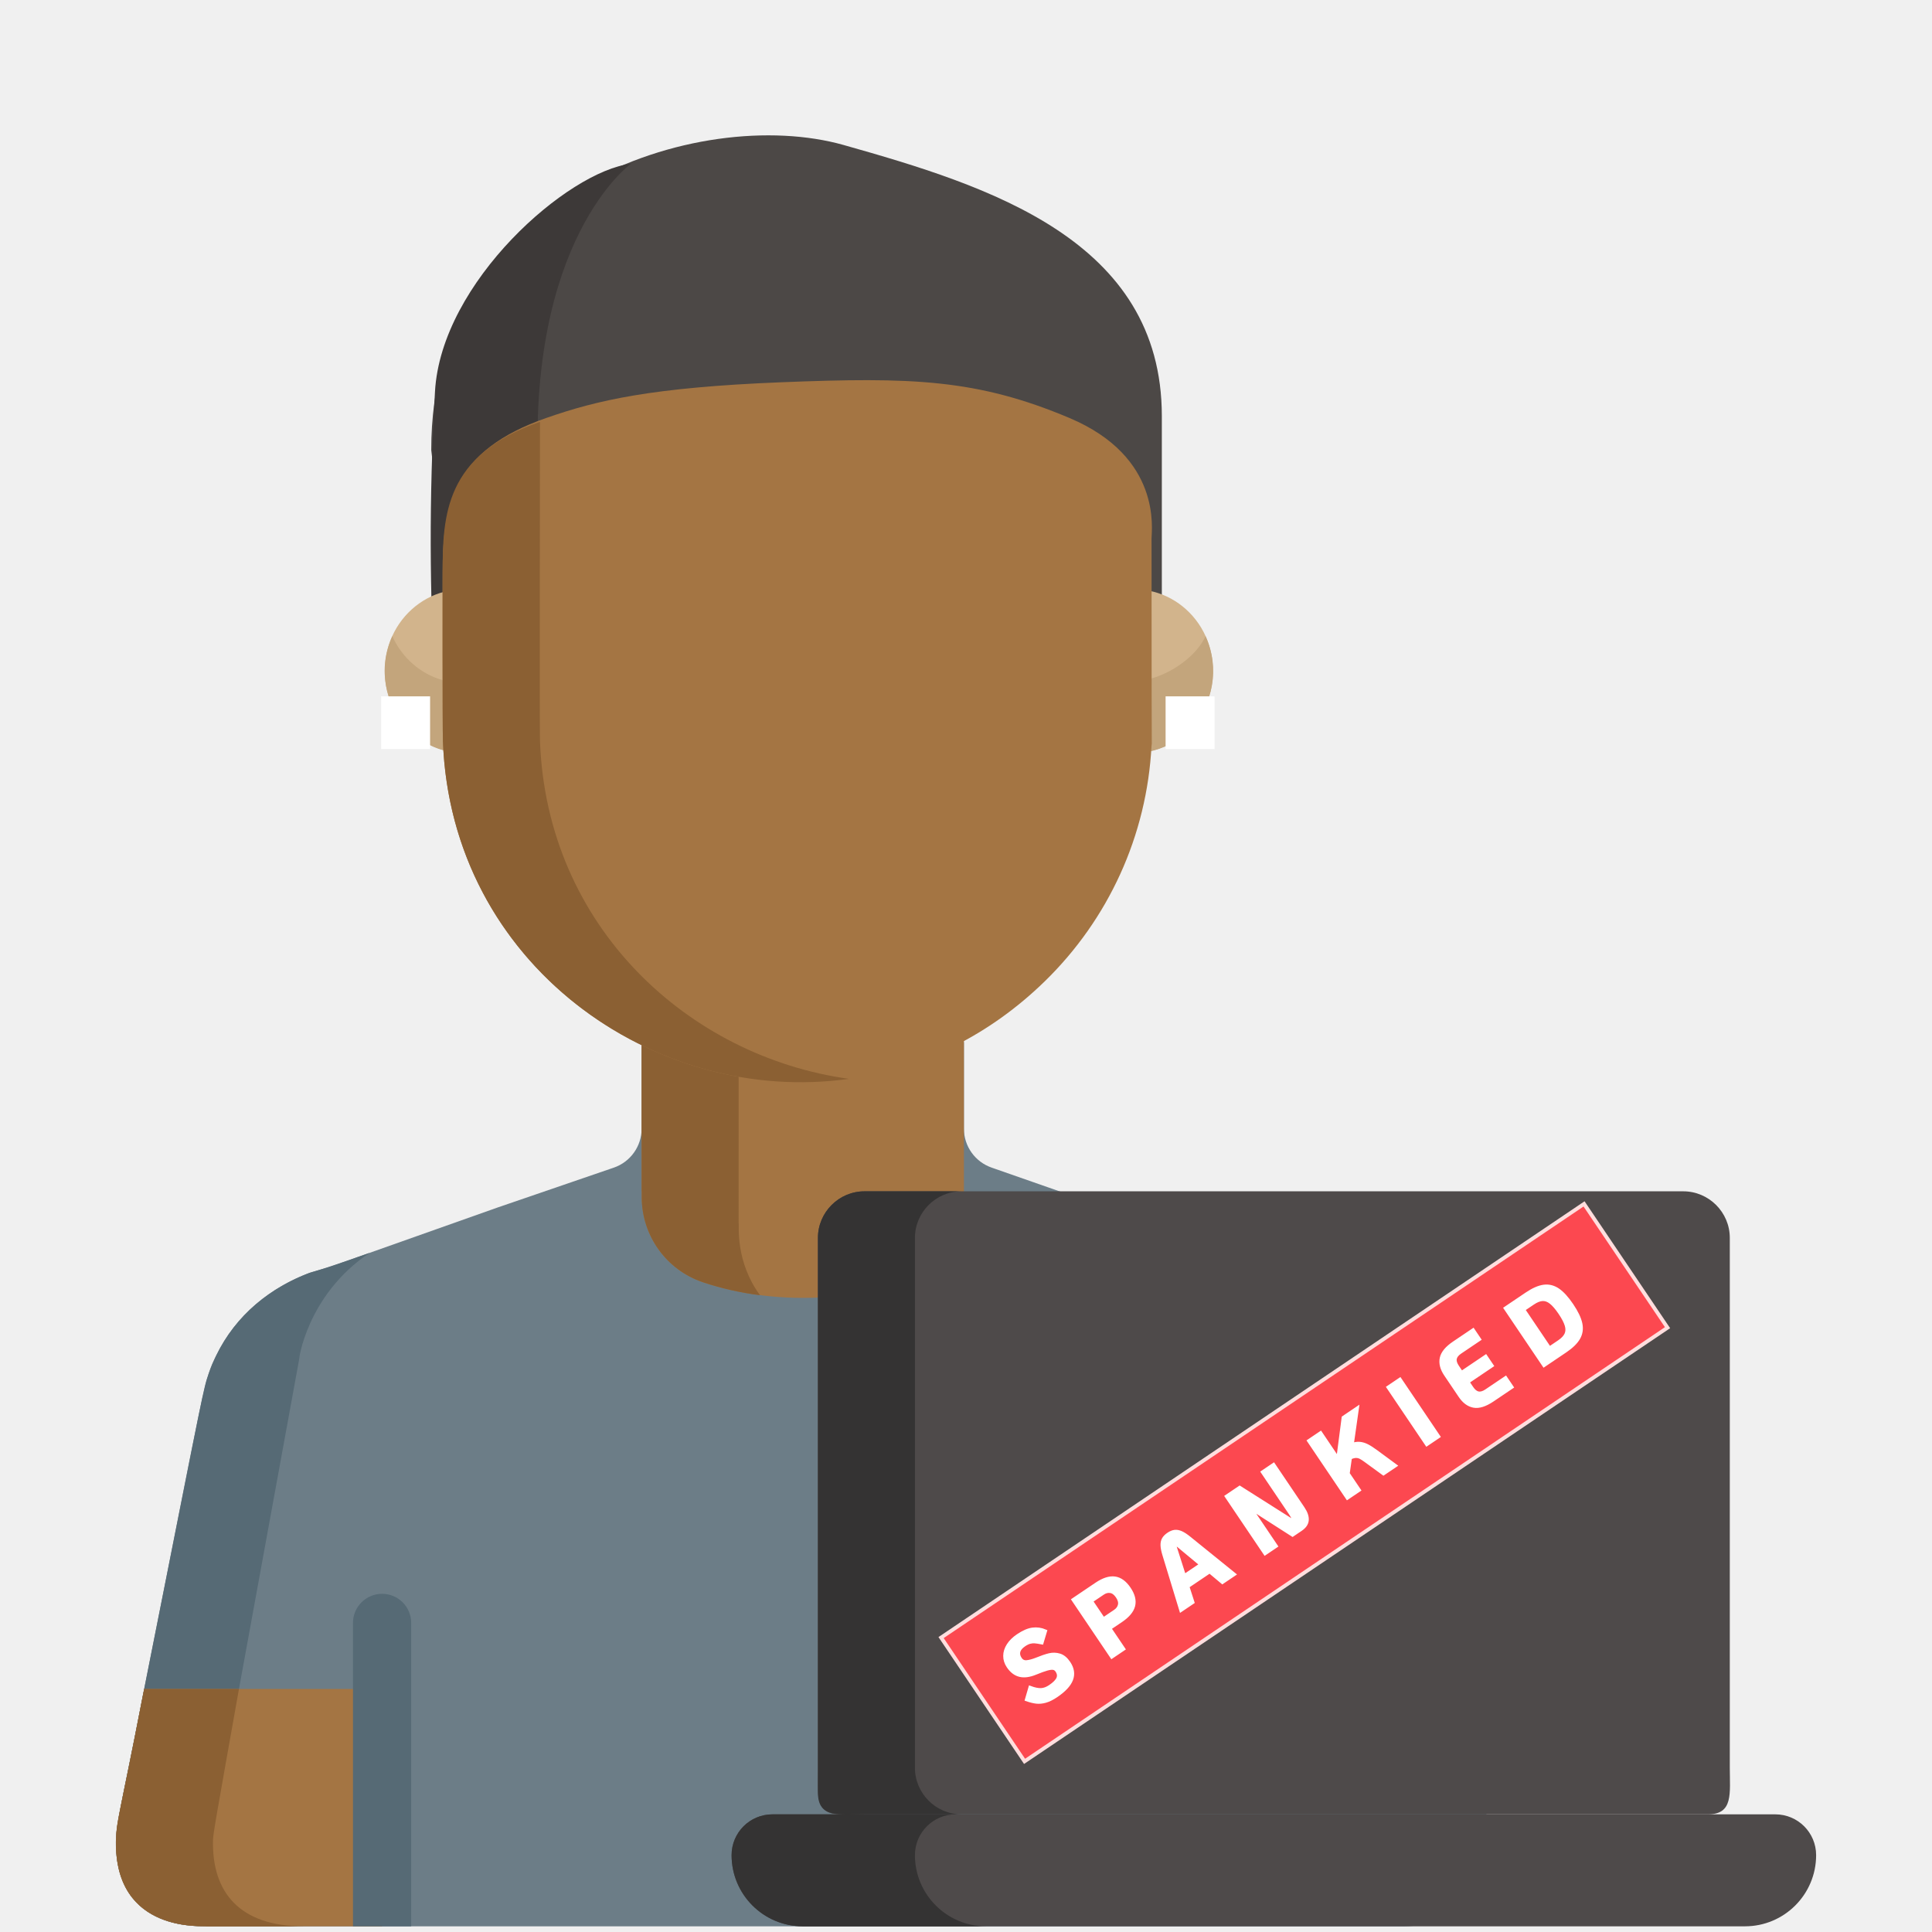
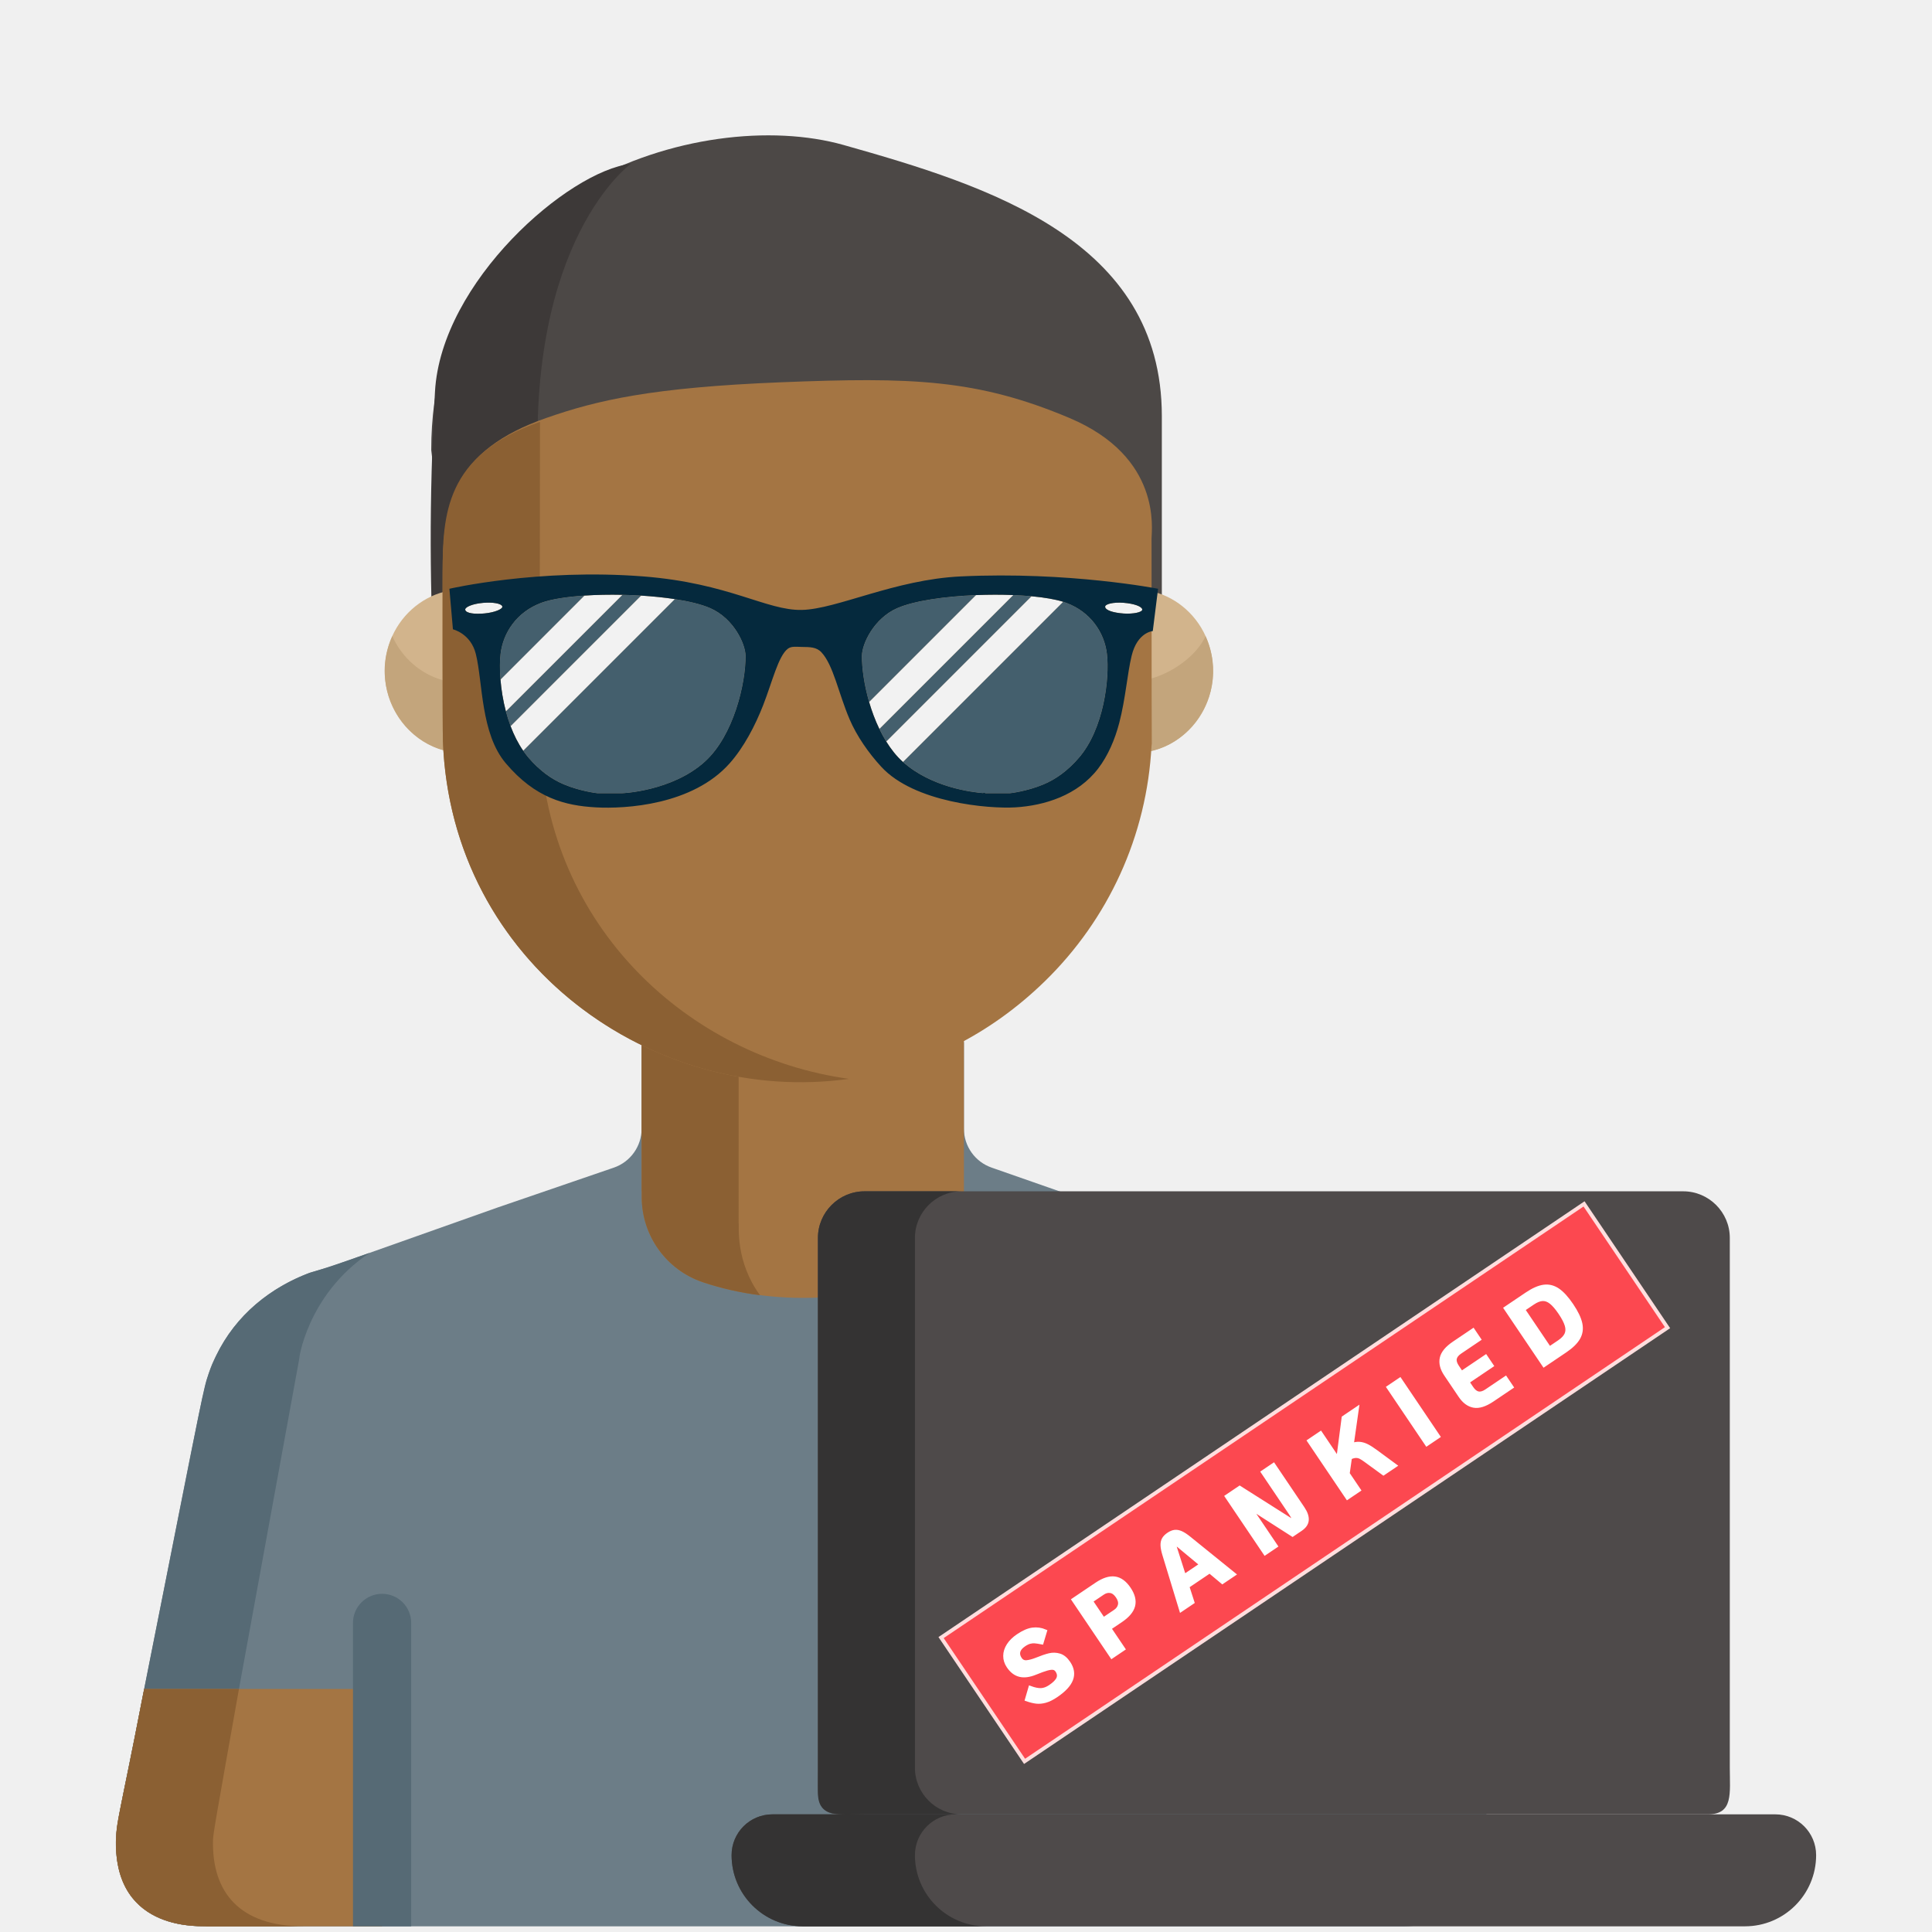
<svg xmlns="http://www.w3.org/2000/svg" xmlns:xlink="http://www.w3.org/1999/xlink" width="513px" height="513px" viewBox="0 0 513 513" version="1.1">
  <defs>
    <filter id="filter_1">
      <feColorMatrix in="SourceGraphic" type="matrix" values="0 0 0 0 0.643 0 0 0 0 0.459 0 0 0 0 0.263 0 0 0 1 0" />
    </filter>
    <filter id="filter_2">
      <feColorMatrix in="SourceGraphic" type="matrix" values="0 0 0 0 0.545 0 0 0 0 0.376 0 0 0 0 0.2 0 0 0 1 0" />
    </filter>
    <path d="M0 0L512 0L512 512L0 512L0 0Z" id="path_1" />
    <clipPath id="mask_1">
      <use xlink:href="#path_1" />
    </clipPath>
  </defs>
-   <g id="programmer" transform="translate(0.5 0.5)">
+   <g id="spankied" transform="translate(0.5 0.5)">
    <path d="M0 0L512 0L512 512L0 512L0 0Z" id="Background" fill="none" fill-rule="evenodd" stroke="none" />
    <g clip-path="url(#mask_1)">
      <g id="torso" transform="translate(30.26592 272.671)">
        <path d="M364.419 207.509C364.058 205.698 342.067 95.219 341.825 94.084C339.184 81.296 332.028 71.5 321.525 65.189C315.229 61.391 311.654 60.786 307.571 59.531C310.441 60.534 254.944 41.138 232.581 33.322C228.155 31.804 225.182 27.642 225.182 22.963L225.182 0C196.459 14.362 166.339 13.455 139.604 0.408L139.604 22.963C139.604 27.642 136.631 31.805 132.205 33.322C129.053 34.403 143.623 29.407 101.378 43.892L101.349 43.892C101.35 43.895 101.352 43.898 101.352 43.898L101.349 43.903L57.246 59.531C55.21 60.132 51.188 61.319 51.444 61.243C40.952 65.156 31.854 72.587 26.756 82.978C23.227 90.136 24.274 87.622 7.149 173.587C0.808 206.423 -0.592 208.815 0.201 216.151C2.408 236.657 23.5 234.517 24.071 234.766C64.513 234.766 186.381 234.766 182.543 234.766C182.968 234.766 201.194 234.766 200.061 234.766C228.223 234.766 328.06 234.766 340.741 234.766C340.967 234.69 368.556 236.79 364.419 207.509L364.419 207.509Z" transform="translate(0 3.554047)" id="Shape" fill="#6C7D87" fill-rule="evenodd" stroke="none" />
        <g id="arm" transform="translate(0.001338959 59.483)">
          <path d="M26.153 151.58L48.746 27.851C48.433 29.354 50.423 11.301 67.407 0C48.439 6.721 54.318 4.032 48.487 6.531C37.48 11.502 28.944 19.948 24.735 31.85C23.051 36.63 24.143 32.428 7.149 117.657C0.808 150.493 -0.591 152.888 0.201 160.221C2.408 180.727 23.5 178.587 24.071 178.836C26.585 178.836 46.726 178.836 49.829 178.836C31.655 178.837 23.802 168.209 26.153 151.58L26.153 151.58Z" id="Shape" fill="#566A75" fill-rule="evenodd" stroke="none" />
          <path d="M70.666 63.013C55.959 63.013 39.019 63.013 24.048 63.013C23.451 62.752 -0.59 65.167 0.011 40.105C0.142 34.761 0.811 34.536 7.126 1.833L7.491 0L70.666 0L70.666 63.013L70.666 63.013Z" transform="translate(0.02164459 115.824)" id="Shape" fill="#A47543" fill-rule="evenodd" stroke="none" />
          <path d="M32.659 0L7.491 0L7.126 1.832C0.788 34.649 0.142 34.752 0.011 40.104C-0.588 65.083 23.574 62.805 24.048 63.012C26.562 63.012 46.703 63.012 49.806 63.012C33.067 63.012 25.431 54.206 25.769 40.104C25.809 38.467 26.419 35.044 32.659 0L32.659 0Z" transform="translate(0.02277756 115.825)" id="Shape" fill="#8B6033" fill-rule="evenodd" stroke="none" />
        </g>
        <g id="neck" transform="translate(139.6031 0)">
          <path d="M0 0C0 64.056 0 -7.297 0.001 43.155L0.028 43.155L0.028 44.697C0.028 54.946 6.574 64.056 16.292 67.31C31.888 72.532 51.912 73.127 69.285 67.31C79.004 64.056 85.549 54.947 85.549 44.697L85.549 43.155L85.576 43.155C85.576 33.116 85.577 5.37 85.577 0C57.852 14.783 26.589 14.178 0 0L0 0Z" transform="translate(0.0009918213 0)" id="Shape" fill="#A47543" fill-rule="evenodd" stroke="none" />
          <path d="M25.793 48.719L25.76 48.719C25.758 -4.91 25.759 12.959 25.758 9.214C16.868 7.432 8.199 4.372 0 0C0 64.056 0 -10.297 0.001 40.155L0.028 40.155L0.028 41.697C0.028 51.946 6.574 61.056 16.292 64.31C21.098 65.919 26.173 67.082 31.442 67.754C24.892 58.86 25.893 49.4 25.793 48.719L25.793 48.719Z" transform="translate(0 3.00003)" id="Shape" fill="#8B6033" fill-rule="evenodd" stroke="none" />
        </g>
        <path d="M7.728 0C3.46 0 0 3.459 0 7.728L0 88.289C5.36 88.289 9.702 88.289 15.455 88.289L15.455 7.728C15.456 3.459 11.996 0 7.728 0L7.728 0Z" transform="translate(62.96108 150.031)" id="Shape" fill="#566A75" fill-rule="evenodd" stroke="none" />
      </g>
      <g id="laptop" transform="translate(193.758 315.826)">
        <path d="M269.075 29.732L18.9 29.732C8.462 29.732 0 21.27 0 10.832L0 10.832C0 4.85 4.85 0 10.832 0L277.143 0C283.125 0 287.975 4.85 287.975 10.832L287.975 10.832C287.975 21.27 279.513 29.732 269.075 29.732L269.075 29.732Z" transform="translate(1.5258789E-05 165.433)" id="Shape" fill="#4E4A4A" fill-rule="evenodd" stroke="none" />
        <path d="M48.682 10.832L48.682 10.832C48.682 4.85 53.532 0 59.514 0L10.832 0C4.85 0 0 4.85 0 10.832L0 10.833C0 21.271 8.462 29.733 18.9 29.733L67.581 29.733C57.143 29.732 48.682 21.27 48.682 10.832L48.682 10.832Z" transform="translate(0 165.433)" id="Shape" fill="#343333" fill-rule="evenodd" stroke="none" />
        <g id="Group" transform="translate(22.87383 0)">
          <path d="M229.814 0L12.413 0C5.613 0 0.049 5.564 0.049 12.364L0.049 153.069C0.049 159.869 -0.932 165.433 5.868 165.433L236.368 165.433C243.168 165.433 242.178 159.869 242.178 153.069L242.178 12.364C242.178 5.564 236.614 0 229.814 0L229.814 0Z" id="Shape" fill="#4E4A4A" fill-rule="evenodd" stroke="none" />
          <path d="M25.758 153.069L25.758 12.364C25.758 5.564 31.322 0 38.122 0L12.364 0C5.564 0 0 5.564 0 12.364L0 159.674C0 166.474 5.564 165.433 12.364 165.433L38.122 165.433C31.322 165.433 25.758 159.869 25.758 153.069L25.758 153.069Z" transform="translate(0.05018616 0)" id="Shape" fill="#343333" fill-rule="evenodd" stroke="none" />
        </g>
-         <g id="sticker" transform="matrix(0.8290376 -0.5591929 0.5591929 0.8290376 52.41257 120.6634)">
-           <path d="M0 0L205.932 0L205.932 39.645L0 39.645L0 0Z" transform="matrix(1 3.3330494E-08 -3.3330494E-08 1 3.874786 0)" id="Rectangle" fill="#FC4850" fill-rule="evenodd" stroke="#FFDEDE" stroke-width="1" />
-           <g stroke="#FFFFFF" stroke-width="1" id="S-P-A-N-K-I-E-D" fill="#FFFFFF" transform="matrix(1 4.631394E-07 -4.631394E-07 1 7.6293945E-06 10.44885)">
+         <g id="sticker" transform="matrix(0.8290376 -0.5591929 0.5591929 0.8290376 52.41256 120.6634)">
+           <path d="M0 0L205.932 0L205.932 39.645L0 39.645L0 0Z" transform="translate(3.874786 0)" id="Rectangle" fill="#FC4850" fill-rule="evenodd" stroke="#FFDEDE" stroke-width="1" />
+           <g stroke="#FFFFFF" stroke-width="1" id="S-P-A-N-K-I-E-D" fill="#FFFFFF" transform="translate(7.6293945E-06 10.44885)">
            <path d="M17.46 18.996Q18.721 19.412 20.593 19.412Q24.415 19.412 26.3 18.086Q28.185 16.76 28.185 14.056Q28.185 12.158 27.301 11.066Q26.417 9.974 25.091 9.48Q23.765 8.986 21.529 8.518Q20.021 8.18 19.059 7.647Q18.097 7.114 18.097 5.97Q18.097 4.748 18.851 4.098Q19.605 3.448 21.087 3.448Q22.075 3.448 22.751 3.682Q23.427 3.916 23.96 4.345Q24.493 4.774 25.299 5.58L27.717 3.604Q26.755 2.122 25.221 1.355Q23.687 0.588 21.087 0.588Q19.085 0.588 17.577 1.238Q16.069 1.888 15.25 3.084Q14.431 4.28 14.431 5.892Q14.431 8.128 15.64 9.467Q16.849 10.806 19.345 11.326Q21.477 11.768 22.556 12.132Q23.635 12.496 24.077 12.925Q24.519 13.354 24.519 14.03Q24.519 15.356 23.583 15.954Q22.647 16.552 20.593 16.552Q19.111 16.552 18.11 15.941Q17.109 15.33 16.043 13.848L13.573 15.902Q14.483 17.124 15.341 17.852Q16.199 18.58 17.46 18.996ZM72.827 14.862L65.703 14.862L64.481 19.1L60.815 19.1L65.261 4.592Q65.729 3.032 66.249 2.174Q66.769 1.316 67.484 0.952Q68.199 0.588 69.265 0.588Q70.331 0.588 71.033 0.952Q71.735 1.316 72.268 2.174Q72.801 3.032 73.269 4.592L77.715 19.1L74.049 19.1L72.827 14.862ZM45.995 0.9L38.637 0.9L38.637 19.1L42.303 19.1L42.303 12.496L45.995 12.496Q49.323 12.496 50.909 11.079Q52.495 9.662 52.495 6.698Q52.495 3.734 50.909 2.317Q49.323 0.9 45.995 0.9ZM102.701 14.81L102.701 0.9L99.269 0.9L99.269 14.238Q99.269 15.226 99.113 15.603Q98.957 15.98 98.515 15.98L98.463 15.98L91.859 0.9L87.725 0.9L87.725 19.1L91.157 19.1L91.157 6.698L96.513 19.1L99.087 19.1Q100.985 19.1 101.843 18.008Q102.701 16.916 102.701 14.81ZM122.903 8.128Q124.047 8.414 124.801 9.025Q125.555 9.636 126.101 10.611Q126.647 11.586 127.245 13.276L129.325 19.1L125.633 19.1L123.657 13.64Q123.293 12.626 122.994 12.093Q122.695 11.56 122.149 11.196Q121.603 10.832 120.615 10.676L117.755 13.848L117.755 19.1L114.089 19.1L114.089 0.9L117.755 0.9L117.755 9.246L125.113 0.9L129.429 0.9L122.903 8.128ZM143.183 0.9L139.517 0.9L139.517 19.1L143.183 19.1L143.183 0.9ZM160.525 19.1Q157.067 19.1 155.559 17.644Q154.051 16.188 154.051 13.432L154.051 6.568Q154.051 3.812 155.559 2.356Q157.067 0.9 160.525 0.9L166.609 0.9L166.609 3.76L160.525 3.76Q159.095 3.76 158.406 4.436Q157.717 5.112 157.717 6.568L157.717 8.57L165.465 8.57L165.465 11.43L157.717 11.43L157.717 13.432Q157.717 14.862 158.406 15.551Q159.095 16.24 160.525 16.24L166.661 16.24L166.661 19.1L160.525 19.1ZM183.821 0.9L177.061 0.9L177.061 19.1L183.821 19.1Q186.889 19.1 188.67 18.216Q190.451 17.332 191.244 15.369Q192.037 13.406 192.037 10Q192.037 6.594 191.244 4.631Q190.451 2.668 188.67 1.784Q186.889 0.9 183.821 0.9ZM48.062 8.908Q47.295 9.636 46.099 9.636L42.303 9.636L42.303 3.76L46.099 3.76Q47.295 3.76 48.062 4.488Q48.829 5.216 48.829 6.698Q48.829 8.18 48.062 8.908ZM186.525 15.642Q185.537 16.24 183.821 16.24L180.727 16.24L180.727 3.76L183.821 3.76Q185.537 3.76 186.525 4.358Q187.513 4.956 187.942 6.308Q188.371 7.66 188.371 10Q188.371 12.34 187.942 13.692Q187.513 15.044 186.525 15.642ZM72.021 12.132L69.837 4.644Q69.655 3.968 69.265 3.968Q68.875 3.968 68.693 4.644L66.509 12.132L72.021 12.132Z" />
          </g>
        </g>
      </g>
      <g id="hair" transform="translate(107.5 35.43855)">
        <path d="M116 2.561C77.693 -8.256 6.5 14.53 6.5 83.561C6.5 83.561 12.858 131.078 0 139.561C25.855 147.108 200.5 139.561 200.5 139.561C200.5 95.164 200.5 114.28 200.5 74.561C200.5 27.688 154.307 13.379 116 2.561Z" id="Shape" fill="#4C4846" fill-rule="evenodd" stroke="none" />
-         <path d="M59.257 0C42.598 1.02 7.317 28.614 4.162 57.696C1.006 86.777 0.01 110.389 0.001 137.087C-0.169 142.065 25.88 168.752 25.88 168.752L30.421 82.103C30.421 18.545 59.257 0 59.257 0Z" transform="matrix(0.9986295 -0.05233596 0.05233596 0.9986295 0.3246179 10.66264)" id="Shape" fill="#3D3938" fill-rule="evenodd" stroke="none" />
+         <path d="M59.257 0C42.598 1.02 7.317 28.614 4.162 57.696C1.006 86.777 0.01 110.389 0.001 137.087C-0.169 142.065 25.88 168.752 25.88 168.752L30.421 82.103C30.421 18.545 59.257 0 59.257 0Z" transform="matrix(0.9986295 -0.05233596 0.05233596 0.9986295 0.3246198 10.66264)" id="Shape" fill="#3D3938" fill-rule="evenodd" stroke="none" />
      </g>
      <g id="ears" transform="translate(100.7 156)">
        <g id="Group" transform="translate(0.9805641 0)" filter="url(#filter_1)">
          <path d="M28.33 1.544C14.746 -4.09 0 6.389 0 21.677C0 36.961 14.745 47.445 28.33 41.809L28.33 1.544L28.33 1.544Z" id="Shape" fill="#DD9A5E" fill-rule="evenodd" stroke="none" />
          <path d="M0 1.544C13.584 -4.09 28.33 6.389 28.33 21.677C28.33 36.961 13.586 47.445 0 41.809L0 1.544L0 1.544Z" transform="translate(191.5794 0)" id="Shape" fill="#DD9A5E" fill-rule="evenodd" stroke="none" />
        </g>
        <g id="Group" transform="translate(0.9351349 12.41977)" filter="url(#filter_2)">
          <path d="M2.029 0C-5.906 17.535 10.801 36.68 28.376 29.391L28.376 10.875C18.126 15.125 6.667 10.249 2.029 0L2.029 0Z" id="Shape" fill="#D18C54" fill-rule="evenodd" stroke="none" />
          <path d="M0 10.875L0 29.391C17.574 36.68 34.28 17.535 26.346 0C23.028 7.335 10.253 15.127 0 10.875L0 10.875Z" transform="translate(191.6248 0)" id="Shape" fill="#D18C54" fill-rule="evenodd" stroke="none" />
        </g>
-         <path d="M0 0L13 0L13 14L0 14L0 0Z" transform="translate(208.3 28.39998)" id="Rectangle" fill="#FFFFFF" fill-rule="evenodd" stroke="none" />
-         <path d="M0 0L13 0L13 14L0 14L0 0Z" transform="translate(0 28.39998)" id="Rectangle-3" fill="#FFFFFF" fill-rule="evenodd" stroke="none" />
      </g>
      <g id="face" transform="translate(117.0179 100.4446)">
        <path d="M188.252 42.056C188.252 121.355 188.437 93.263 188.252 96.95C187.03 121.069 176.715 143.215 159.938 159.584C101.147 216.906 3.043 176.254 0.092 95.848C-0.046 92.303 0.012 51.231 0.012 51.347C0.012 32.88 2.814 18.684 27.482 10.055C40.942 5.347 55.482 1.93 89.982 0.555C124.482 -0.82 141.915 -0.32 166.482 10.055C191.05 20.43 188.252 39.642 188.252 42.056Z" id="face" fill="#A47543" fill-rule="evenodd" stroke="none" />
        <path d="M25.862 84.792C25.744 81.752 25.852 15.717 25.862 0C0.521 8.795 0.012 24.898 0.012 40.291C0.012 40.175 -0.046 81.247 0.092 84.792C2.267 144.076 56.17 181.739 107.904 174.465C65.426 168.592 27.675 134.204 25.862 84.792L25.862 84.792Z" transform="translate(0.0009727478 11.05544)" id="Shape" fill="#8B6033" fill-rule="evenodd" stroke="none" />
      </g>
+       <g id="glasses" transform="translate(118.83 152.0416)">
+         <path d="M10.931 1.94C4.543 4.326 0.829 9.761 0.165 15.511C-0.043 17.318 -0.063 19.699 0.155 22.344L22.498 0C17.703 0.317 13.549 0.96 10.931 1.94L10.931 1.94Z" transform="translate(13.40781 5.598587)" id="Shape" fill="#F2F2F2" fill-rule="evenodd" stroke="none" />
+         <path d="M10.931 1.94C4.543 4.326 0.829 9.761 0.165 15.511C-0.043 17.318 -0.063 19.699 0.155 22.344L22.498 0C17.703 0.317 13.549 0.96 10.931 1.94L10.931 1.94Z" transform="translate(13.40781 5.598587)" id="Shape" fill="#05293D" fill-opacity="0.73" fill-rule="evenodd" stroke="none" />
+         <path d="M49.695 2.405C47.367 1.384 44.056 0.583 40.254 0L0 40.253C0.466 40.927 0.951 41.583 1.48 42.193C4.338 45.481 7.422 47.782 10.844 49.216C15.26 51.071 19.736 51.555 19.736 51.555L26.29 51.555C26.29 51.555 39.567 51.059 48.292 43.13C55.902 36.215 59.123 22.34 59.058 15.047C59.027 11.828 55.874 5.116 49.695 2.405L49.695 2.405Z" transform="translate(19.58046 6.535202)" id="Shape" fill="#F2F2F2" fill-rule="evenodd" stroke="none" />
+         <path d="M49.695 2.405C47.367 1.384 44.056 0.583 40.254 0L0 40.253C0.466 40.927 0.951 41.583 1.48 42.193C4.338 45.481 7.422 47.782 10.844 49.216C15.26 51.071 19.736 51.555 19.736 51.555L26.29 51.555C26.29 51.555 39.567 51.059 48.292 43.13C55.902 36.215 59.123 22.34 59.058 15.047C59.027 11.828 55.874 5.116 49.695 2.405L49.695 2.405Z" transform="translate(19.58046 6.535202)" id="Shape" fill="#05293D" fill-opacity="0.73" fill-rule="evenodd" stroke="none" />
+         <path d="M30.938 0L0 30.94C0.352 32.271 0.77 33.598 1.258 34.897L35.948 0.209C34.29 0.107 32.612 0.037 30.938 0L30.938 0Z" transform="translate(14.98924 5.3992)" id="Shape" fill="#F2F2F2" fill-rule="evenodd" stroke="none" />
+         <path d="M30.938 0L0 30.94C0.352 32.271 0.77 33.598 1.258 34.897L35.948 0.209C34.29 0.107 32.612 0.037 30.938 0L30.938 0Z" transform="translate(14.98924 5.3992)" id="Shape" fill="#05293D" fill-opacity="0.73" fill-rule="evenodd" stroke="none" />
+         <path d="M9.363 3.468C3.183 6.179 0.03 12.891 0.001 16.11C-0.027 19.321 0.582 23.807 1.92 28.413L30.33 0C22.012 0.338 13.858 1.496 9.363 3.468L9.363 3.468Z" transform="translate(109.5307 5.471802)" id="Shape" fill="#F2F2F2" fill-rule="evenodd" stroke="none" />
+         <path d="M9.363 3.468C3.183 6.179 0.03 12.891 0.001 16.11C-0.027 19.321 0.582 23.807 1.92 28.413L30.33 0C22.012 0.338 13.858 1.496 9.363 3.468L9.363 3.468Z" transform="translate(109.5307 5.471802)" id="Shape" fill="#05293D" fill-opacity="0.73" fill-rule="evenodd" stroke="none" />
+         <path d="M35.543 0L0 35.545C0.561 36.711 1.178 37.838 1.849 38.915L40.444 0.321C38.89 0.177 37.246 0.069 35.543 0L35.543 0Z" transform="translate(114.1569 5.460419)" id="Shape" fill="#F2F2F2" fill-rule="evenodd" stroke="none" />
+         <path d="M35.543 0L0 35.545C0.561 36.711 1.178 37.838 1.849 38.915L40.444 0.321C38.89 0.177 37.246 0.069 35.543 0L35.543 0Z" transform="translate(114.1569 5.460419)" id="Shape" fill="#05293D" fill-opacity="0.73" fill-rule="evenodd" stroke="none" />
+         <path d="M54.175 13.867C53.508 8.118 49.792 2.683 43.406 0.296C43.132 0.193 42.842 0.095 42.536 0L0 42.534C7.567 49.318 18.46 50.588 21.217 50.805C21.508 50.713 21.743 50.735 21.92 50.848L28.426 50.848C28.426 50.848 32.901 50.364 37.322 48.51C40.741 47.074 43.827 44.775 46.682 41.486C53.386 33.77 54.907 20.277 54.175 13.867L54.175 13.867Z" transform="translate(120.4246 7.241806)" id="Shape" fill="#F2F2F2" fill-rule="evenodd" stroke="none" />
+         <path d="M54.175 13.867C53.508 8.118 49.792 2.683 43.406 0.296C43.132 0.193 42.842 0.095 42.536 0L0 42.534C7.567 49.318 18.46 50.588 21.217 50.805C21.508 50.713 21.743 50.735 21.92 50.848L28.426 50.848C28.426 50.848 32.901 50.364 37.322 48.51C40.741 47.074 43.827 44.775 46.682 41.486C53.386 33.77 54.907 20.277 54.175 13.867L54.175 13.867Z" transform="translate(120.4246 7.241806)" id="Shape" fill="#05293D" fill-opacity="0.73" fill-rule="evenodd" stroke="none" />
+         <path d="M22.343 0.228L0 22.572C0.216 25.199 0.665 28.084 1.427 30.97L32.365 0.03C28.912 -0.045 25.49 0.021 22.343 0.228L22.343 0.228Z" transform="translate(13.56202 5.369232)" id="Shape" fill="#F2F2F2" fill-rule="evenodd" stroke="none" />
+         <path d="M34.69 0L0 34.688C0.87 37.003 1.975 39.212 3.333 41.18L43.587 0.927C40.82 0.501 37.795 0.192 34.69 0L34.69 0Z" transform="translate(16.24767 5.609085)" id="Shape" fill="#F2F2F2" fill-rule="evenodd" stroke="none" />
+         <path d="M28.41 0.104L0 28.518C0.697 30.914 1.599 33.338 2.706 35.638L38.249 0.093C35.09 -0.035 31.737 -0.031 28.41 0.104L28.41 0.104Z" transform="translate(111.452 5.36731)" id="Shape" fill="#F2F2F2" fill-rule="evenodd" stroke="none" />
+         <path d="M38.595 0L0 38.594C1.24 40.585 2.659 42.401 4.291 43.884C4.333 43.922 4.377 43.957 4.419 43.994L46.956 1.46C44.819 0.797 41.917 0.311 38.595 0L38.595 0Z" transform="translate(116.0057 5.782227)" id="Shape" fill="#F2F2F2" fill-rule="evenodd" stroke="none" />
+         <path d="M5.163 2.87C7.644 2.64 10.069 1.744 9.845 1.002C9.609 0.227 7.397 -0.166 4.693 0.067C1.981 0.298 -0.181 1.189 0.012 1.938C0.248 2.834 2.46 3.129 5.163 2.87L5.163 2.87Z" transform="translate(4.197029 7.471725)" id="Shape" fill="#F2F2F2" fill-rule="evenodd" stroke="none" />
+         <path d="M4.926 0.047C2.209 -0.165 -0.07 0.363 0.002 1.131C0.089 2.052 2.226 2.706 4.931 2.893C7.418 3.063 9.955 2.568 9.852 1.801C9.746 1.001 7.632 0.256 4.926 0.047L4.926 0.047Z" transform="translate(174.1157 7.47287)" id="Shape" fill="#F2F2F2" fill-rule="evenodd" stroke="none" />
+         <path d="M135.742 0.514C118.272 1.348 102.892 9.202 93.615 9.409C84.17 9.62 74.358 2.304 51.488 0.514C23.591 -1.666 -4.78676e-07 3.793 -4.78676e-07 3.793L0.933 14.561C0.933 14.561 5.664 15.645 7.018 21.108C8.902 28.709 8.265 42.205 14.976 50.133C22.819 59.398 30.748 61.376 38.85 61.836C46.758 62.28 64.572 61.242 74.424 50.133C78.166 45.913 81.174 40.182 83.319 34.685C85.764 28.412 87.329 21.64 89.873 19.706C90.805 18.999 92.114 19.216 93.615 19.238C95.682 19.266 97.455 19.248 98.765 20.642C101.95 24.025 103.333 31.597 106.254 38.432C108.168 42.908 111.277 47.372 114.678 51.068C123.439 60.585 143.166 62.261 150.255 61.836C158.054 61.366 166.82 58.638 172.256 51.539C174.9 48.081 176.719 43.791 177.873 39.368C179.536 32.974 180.003 26.311 181.152 21.581C182.675 15.297 186.766 15.026 186.766 15.026L188.17 3.792C188.17 3.793 164.527 -0.86 135.742 0.514L135.742 0.514ZM67.872 49.666C59.146 57.593 45.87 58.09 45.87 58.09L39.317 58.09C39.317 58.09 34.841 57.606 30.424 55.751C27.003 54.316 23.918 52.016 21.06 48.728C20.532 48.119 20.046 47.464 19.581 46.788C18.222 44.821 17.119 42.612 16.248 40.296C15.76 38.997 15.341 37.67 14.989 36.339C14.227 33.454 13.778 30.568 13.562 27.942C13.344 25.297 13.364 22.916 13.572 21.109C14.237 15.36 17.951 9.925 24.338 7.537C26.956 6.559 31.11 5.915 35.904 5.598C39.052 5.39 42.473 5.324 45.926 5.399C47.6 5.436 49.278 5.506 50.936 5.608C54.041 5.801 57.067 6.11 59.833 6.535C63.635 7.118 66.946 7.92 69.274 8.94C75.453 11.651 78.606 18.363 78.637 21.582C78.703 28.875 75.482 42.75 67.872 49.666L67.872 49.666ZM4.209 9.409C4.015 8.659 6.178 7.769 8.89 7.537C11.594 7.305 13.806 7.698 14.042 8.473C14.267 9.215 11.841 10.111 9.36 10.341C6.657 10.601 4.445 10.305 4.209 9.409L4.209 9.409ZM179.047 10.366C176.341 10.178 174.205 9.525 174.117 8.604C174.046 7.836 176.324 7.308 179.042 7.52C181.748 7.729 183.862 8.474 183.968 9.274C184.07 10.041 181.534 10.536 179.047 10.366L179.047 10.366ZM157.746 55.751C153.326 57.606 148.851 58.09 148.851 58.09L142.344 58.09C142.169 57.977 141.932 57.955 141.641 58.047C138.886 57.83 127.993 56.559 120.425 49.776C120.383 49.738 120.339 49.703 120.297 49.666C118.664 48.182 117.246 46.367 116.006 44.376C115.334 43.297 114.717 42.171 114.157 41.005C113.051 38.705 112.148 36.282 111.451 33.885C110.113 29.278 109.503 24.793 109.532 21.582C109.56 18.363 112.714 11.651 118.893 8.94C123.389 6.968 131.542 5.81 139.862 5.472C143.19 5.336 146.543 5.333 149.7 5.46C151.403 5.529 153.047 5.637 154.601 5.782C157.923 6.094 160.825 6.58 162.961 7.243C163.267 7.337 163.558 7.436 163.83 7.538C170.217 9.925 173.934 15.36 174.599 21.11C175.332 27.52 173.81 41.013 167.106 48.729C164.252 52.016 161.166 54.317 157.746 55.751L157.746 55.751Z" id="Shape" fill="#05293D" fill-rule="evenodd" stroke="none" />
+       </g>
    </g>
  </g>
</svg>
